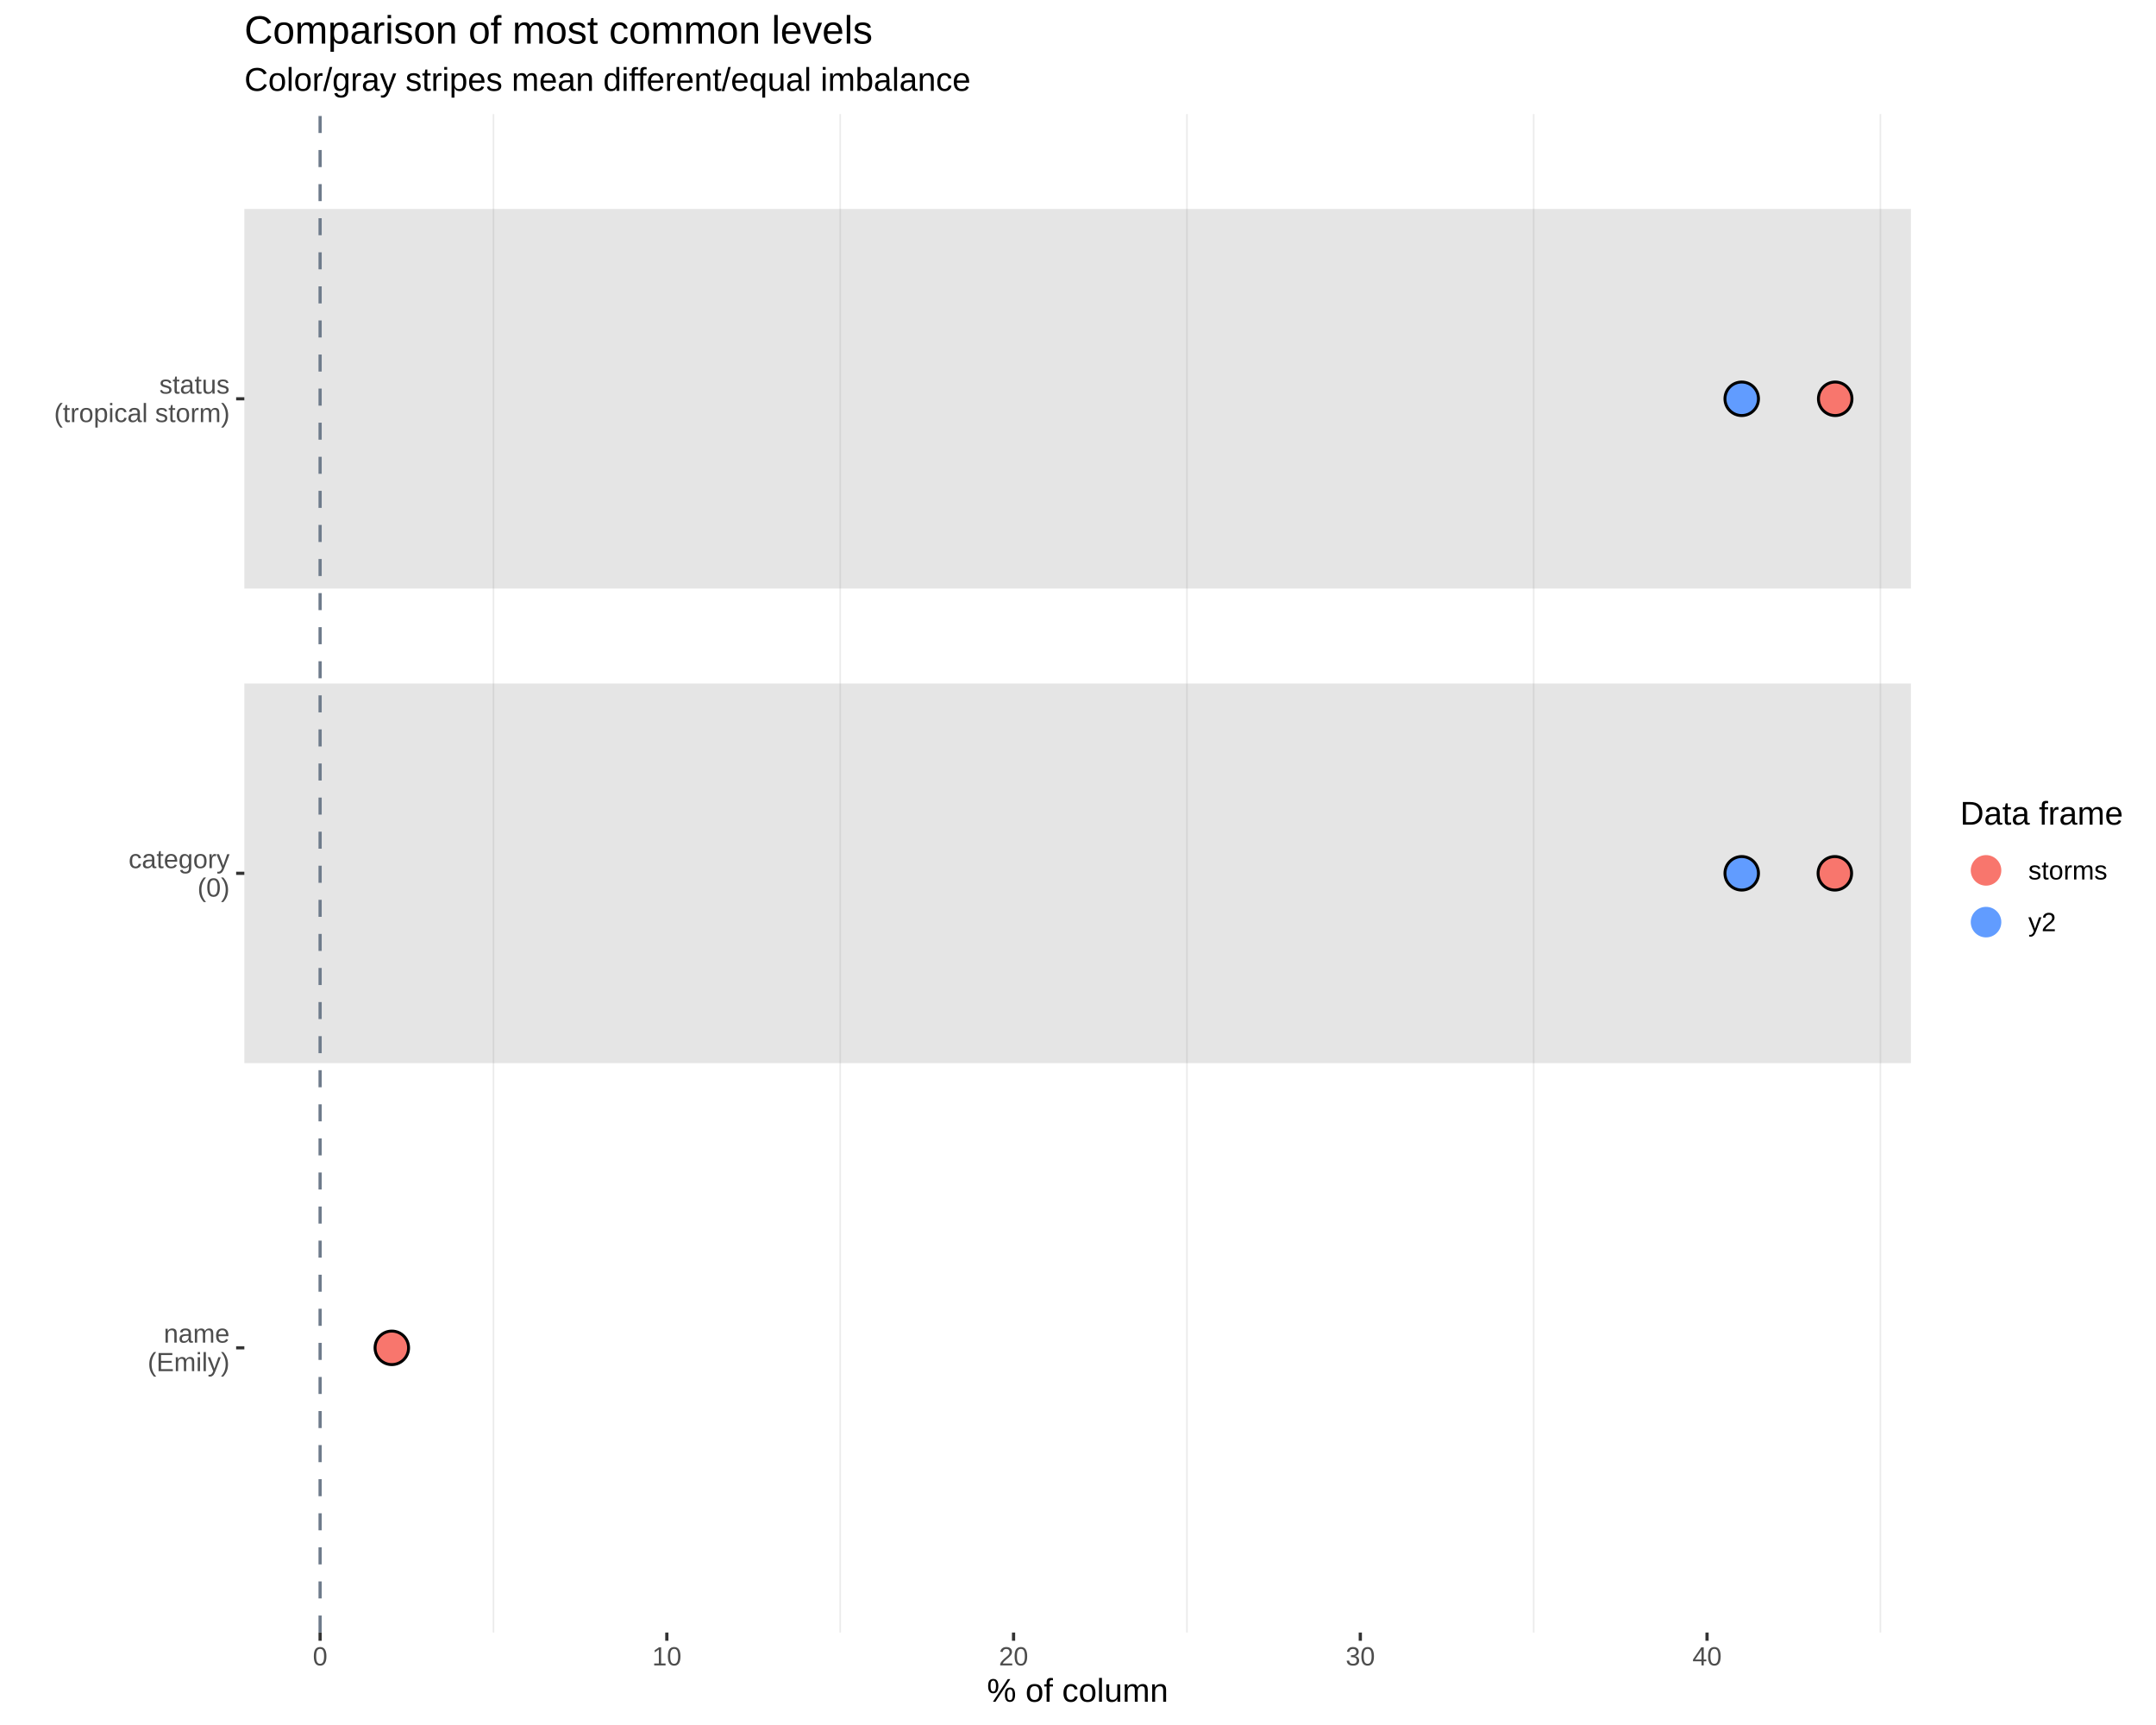
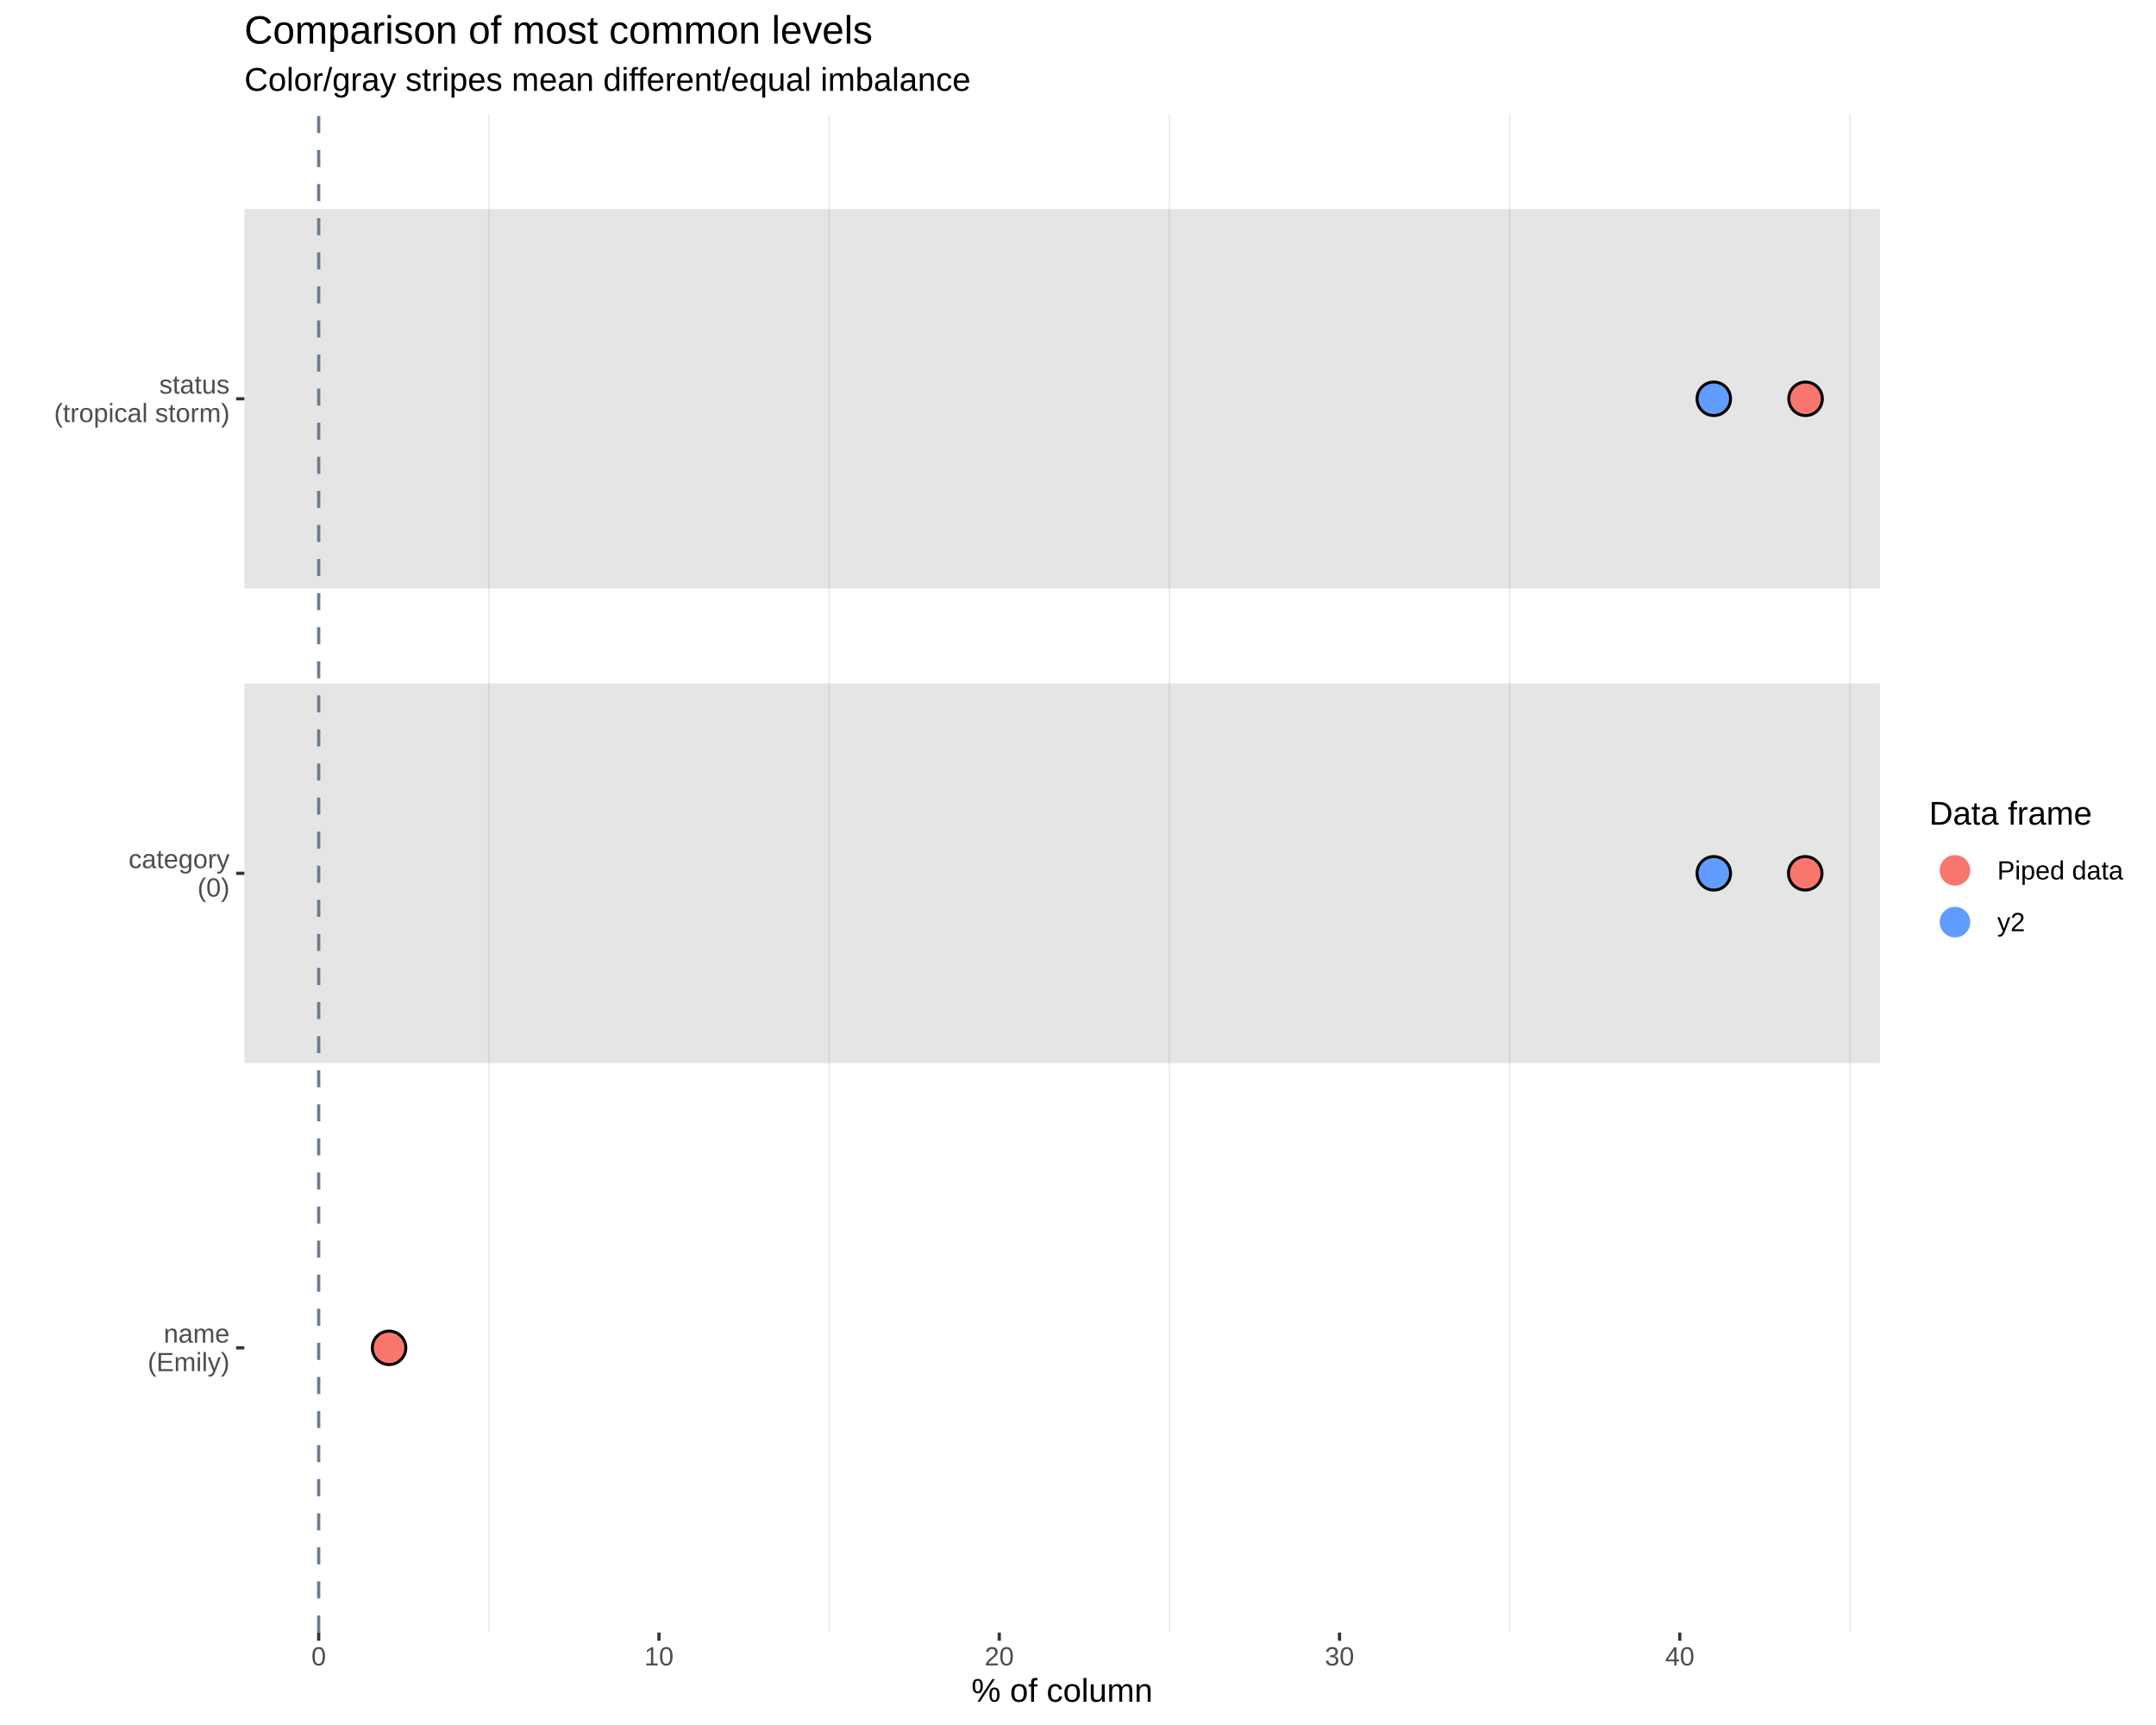
<svg xmlns="http://www.w3.org/2000/svg" viewBox="0 0 720.00 576.00">
  <defs>
    <style type="text/css">
    line, polyline, polygon, path, rect, circle {
      fill: none;
      stroke: #000000;
      stroke-linecap: round;
      stroke-linejoin: round;
      stroke-miterlimit: 10.00;
    }
  </style>
  </defs>
  <rect width="100%" height="100%" style="stroke: none; fill: #FFFFFF;" />
  <rect x="0.00" y="0.00" width="720.00" height="576.00" style="stroke-width: 1.07; stroke: #FFFFFF; fill: #FFFFFF;" />
  <defs>
-     <clipPath id="cpODEuNjB8NjM4LjE3fDU0NS4xM3wzOC4wOQ==">
-       <rect x="81.60" y="38.09" width="556.56" height="507.04" />
+     <clipPath id="cpODEuNjB8NjI3LjgwfDU0NS4xM3wzOC4wOQ==">
+       <rect x="81.60" y="38.09" width="546.19" height="507.04" />
    </clipPath>
  </defs>
-   <rect x="81.60" y="38.09" width="556.56" height="507.04" style="stroke-width: 1.07; stroke: none; fill: #FFFFFF;" clip-path="url(#cpODEuNjB8NjM4LjE3fDU0NS4xM3wzOC4wOQ==)" />
-   <polyline points="164.80,545.13 164.80,38.09 " style="stroke-width: 0.53; stroke: #EBEBEB; stroke-linecap: butt;" clip-path="url(#cpODEuNjB8NjM4LjE3fDU0NS4xM3wzOC4wOQ==)" />
-   <polyline points="280.59,545.13 280.59,38.09 " style="stroke-width: 0.53; stroke: #EBEBEB; stroke-linecap: butt;" clip-path="url(#cpODEuNjB8NjM4LjE3fDU0NS4xM3wzOC4wOQ==)" />
-   <polyline points="396.38,545.13 396.38,38.09 " style="stroke-width: 0.53; stroke: #EBEBEB; stroke-linecap: butt;" clip-path="url(#cpODEuNjB8NjM4LjE3fDU0NS4xM3wzOC4wOQ==)" />
-   <polyline points="512.17,545.13 512.17,38.09 " style="stroke-width: 0.53; stroke: #EBEBEB; stroke-linecap: butt;" clip-path="url(#cpODEuNjB8NjM4LjE3fDU0NS4xM3wzOC4wOQ==)" />
-   <polyline points="627.96,545.13 627.96,38.09 " style="stroke-width: 0.53; stroke: #EBEBEB; stroke-linecap: butt;" clip-path="url(#cpODEuNjB8NjM4LjE3fDU0NS4xM3wzOC4wOQ==)" />
-   <rect x="-1051.01" y="386.68" width="3473.74" height="126.76" style="stroke-width: 1.07; stroke: none; stroke-linecap: square; stroke-linejoin: miter;" clip-path="url(#cpODEuNjB8NjM4LjE3fDU0NS4xM3wzOC4wOQ==)" />
-   <rect x="-1051.01" y="228.23" width="3473.74" height="126.76" style="stroke-width: 1.07; stroke: none; stroke-linecap: square; stroke-linejoin: miter; fill: #7F7F7F; fill-opacity: 0.20;" clip-path="url(#cpODEuNjB8NjM4LjE3fDU0NS4xM3wzOC4wOQ==)" />
-   <rect x="-1051.01" y="69.78" width="3473.74" height="126.76" style="stroke-width: 1.07; stroke: none; stroke-linecap: square; stroke-linejoin: miter; fill: #7F7F7F; fill-opacity: 0.20;" clip-path="url(#cpODEuNjB8NjM4LjE3fDU0NS4xM3wzOC4wOQ==)" />
-   <rect x="-1051.01" y="-88.66" width="3473.74" height="126.76" style="stroke-width: 1.07; stroke: none; stroke-linecap: square; stroke-linejoin: miter;" clip-path="url(#cpODEuNjB8NjM4LjE3fDU0NS4xM3wzOC4wOQ==)" />
-   <line x1="106.90" y1="545.13" x2="106.90" y2="38.09" style="stroke-width: 1.07; stroke: #6E7B8B; stroke-dasharray: 5.69,5.69; stroke-linecap: butt;" clip-path="url(#cpODEuNjB8NjM4LjE3fDU0NS4xM3wzOC4wOQ==)" />
-   <circle cx="130.85" cy="450.06" r="4.30pt" style="stroke-width: 0.71; fill: #000000;" clip-path="url(#cpODEuNjB8NjM4LjE3fDU0NS4xM3wzOC4wOQ==)" />
-   <circle cx="612.75" cy="291.61" r="4.30pt" style="stroke-width: 0.71; fill: #000000;" clip-path="url(#cpODEuNjB8NjM4LjE3fDU0NS4xM3wzOC4wOQ==)" />
-   <circle cx="612.87" cy="133.16" r="4.30pt" style="stroke-width: 0.71; fill: #000000;" clip-path="url(#cpODEuNjB8NjM4LjE3fDU0NS4xM3wzOC4wOQ==)" />
-   <circle cx="581.65" cy="291.61" r="4.30pt" style="stroke-width: 0.71; fill: #000000;" clip-path="url(#cpODEuNjB8NjM4LjE3fDU0NS4xM3wzOC4wOQ==)" />
-   <circle cx="581.65" cy="133.16" r="4.30pt" style="stroke-width: 0.71; fill: #000000;" clip-path="url(#cpODEuNjB8NjM4LjE3fDU0NS4xM3wzOC4wOQ==)" />
-   <circle cx="130.85" cy="450.06" r="3.56pt" style="stroke-width: 0.71; stroke: #F8766D; fill: #F8766D;" clip-path="url(#cpODEuNjB8NjM4LjE3fDU0NS4xM3wzOC4wOQ==)" />
-   <circle cx="612.75" cy="291.61" r="3.56pt" style="stroke-width: 0.71; stroke: #F8766D; fill: #F8766D;" clip-path="url(#cpODEuNjB8NjM4LjE3fDU0NS4xM3wzOC4wOQ==)" />
-   <circle cx="612.87" cy="133.16" r="3.56pt" style="stroke-width: 0.71; stroke: #F8766D; fill: #F8766D;" clip-path="url(#cpODEuNjB8NjM4LjE3fDU0NS4xM3wzOC4wOQ==)" />
-   <circle cx="581.65" cy="291.61" r="3.56pt" style="stroke-width: 0.71; stroke: #619CFF; fill: #619CFF;" clip-path="url(#cpODEuNjB8NjM4LjE3fDU0NS4xM3wzOC4wOQ==)" />
-   <circle cx="581.65" cy="133.16" r="3.56pt" style="stroke-width: 0.71; stroke: #619CFF; fill: #619CFF;" clip-path="url(#cpODEuNjB8NjM4LjE3fDU0NS4xM3wzOC4wOQ==)" />
+   <rect x="81.60" y="38.09" width="546.19" height="507.04" style="stroke-width: 1.07; stroke: none; fill: #FFFFFF;" clip-path="url(#cpODEuNjB8NjI3LjgwfDU0NS4xM3wzOC4wOQ==)" />
+   <polyline points="163.25,545.13 163.25,38.09 " style="stroke-width: 0.53; stroke: #EBEBEB; stroke-linecap: butt;" clip-path="url(#cpODEuNjB8NjI3LjgwfDU0NS4xM3wzOC4wOQ==)" />
+   <polyline points="276.88,545.13 276.88,38.09 " style="stroke-width: 0.53; stroke: #EBEBEB; stroke-linecap: butt;" clip-path="url(#cpODEuNjB8NjI3LjgwfDU0NS4xM3wzOC4wOQ==)" />
+   <polyline points="390.52,545.13 390.52,38.09 " style="stroke-width: 0.53; stroke: #EBEBEB; stroke-linecap: butt;" clip-path="url(#cpODEuNjB8NjI3LjgwfDU0NS4xM3wzOC4wOQ==)" />
+   <polyline points="504.15,545.13 504.15,38.09 " style="stroke-width: 0.53; stroke: #EBEBEB; stroke-linecap: butt;" clip-path="url(#cpODEuNjB8NjI3LjgwfDU0NS4xM3wzOC4wOQ==)" />
+   <polyline points="617.78,545.13 617.78,38.09 " style="stroke-width: 0.53; stroke: #EBEBEB; stroke-linecap: butt;" clip-path="url(#cpODEuNjB8NjI3LjgwfDU0NS4xM3wzOC4wOQ==)" />
+   <rect x="-1029.91" y="386.68" width="3409.02" height="126.76" style="stroke-width: 1.07; stroke: none; stroke-linecap: square; stroke-linejoin: miter;" clip-path="url(#cpODEuNjB8NjI3LjgwfDU0NS4xM3wzOC4wOQ==)" />
+   <rect x="-1029.91" y="228.23" width="3409.02" height="126.76" style="stroke-width: 1.07; stroke: none; stroke-linecap: square; stroke-linejoin: miter; fill: #7F7F7F; fill-opacity: 0.20;" clip-path="url(#cpODEuNjB8NjI3LjgwfDU0NS4xM3wzOC4wOQ==)" />
+   <rect x="-1029.91" y="69.78" width="3409.02" height="126.76" style="stroke-width: 1.07; stroke: none; stroke-linecap: square; stroke-linejoin: miter; fill: #7F7F7F; fill-opacity: 0.20;" clip-path="url(#cpODEuNjB8NjI3LjgwfDU0NS4xM3wzOC4wOQ==)" />
+   <rect x="-1029.91" y="-88.66" width="3409.02" height="126.76" style="stroke-width: 1.07; stroke: none; stroke-linecap: square; stroke-linejoin: miter;" clip-path="url(#cpODEuNjB8NjI3LjgwfDU0NS4xM3wzOC4wOQ==)" />
+   <line x1="106.43" y1="545.13" x2="106.43" y2="38.09" style="stroke-width: 1.07; stroke: #6E7B8B; stroke-dasharray: 5.69,5.69; stroke-linecap: butt;" clip-path="url(#cpODEuNjB8NjI3LjgwfDU0NS4xM3wzOC4wOQ==)" />
+   <circle cx="129.93" cy="450.06" r="4.30pt" style="stroke-width: 0.71; fill: #000000;" clip-path="url(#cpODEuNjB8NjI3LjgwfDU0NS4xM3wzOC4wOQ==)" />
+   <circle cx="602.86" cy="291.61" r="4.30pt" style="stroke-width: 0.71; fill: #000000;" clip-path="url(#cpODEuNjB8NjI3LjgwfDU0NS4xM3wzOC4wOQ==)" />
+   <circle cx="602.97" cy="133.16" r="4.30pt" style="stroke-width: 0.71; fill: #000000;" clip-path="url(#cpODEuNjB8NjI3LjgwfDU0NS4xM3wzOC4wOQ==)" />
+   <circle cx="572.33" cy="291.61" r="4.30pt" style="stroke-width: 0.71; fill: #000000;" clip-path="url(#cpODEuNjB8NjI3LjgwfDU0NS4xM3wzOC4wOQ==)" />
+   <circle cx="572.33" cy="133.16" r="4.30pt" style="stroke-width: 0.71; fill: #000000;" clip-path="url(#cpODEuNjB8NjI3LjgwfDU0NS4xM3wzOC4wOQ==)" />
+   <circle cx="129.93" cy="450.06" r="3.56pt" style="stroke-width: 0.71; stroke: #F8766D; fill: #F8766D;" clip-path="url(#cpODEuNjB8NjI3LjgwfDU0NS4xM3wzOC4wOQ==)" />
+   <circle cx="602.86" cy="291.61" r="3.56pt" style="stroke-width: 0.71; stroke: #F8766D; fill: #F8766D;" clip-path="url(#cpODEuNjB8NjI3LjgwfDU0NS4xM3wzOC4wOQ==)" />
+   <circle cx="602.97" cy="133.16" r="3.56pt" style="stroke-width: 0.71; stroke: #F8766D; fill: #F8766D;" clip-path="url(#cpODEuNjB8NjI3LjgwfDU0NS4xM3wzOC4wOQ==)" />
+   <circle cx="572.33" cy="291.61" r="3.56pt" style="stroke-width: 0.71; stroke: #619CFF; fill: #619CFF;" clip-path="url(#cpODEuNjB8NjI3LjgwfDU0NS4xM3wzOC4wOQ==)" />
+   <circle cx="572.33" cy="133.16" r="3.56pt" style="stroke-width: 0.71; stroke: #619CFF; fill: #619CFF;" clip-path="url(#cpODEuNjB8NjI3LjgwfDU0NS4xM3wzOC4wOQ==)" />
  <defs>
    <clipPath id="cpMC4wMHw3MjAuMDB8NTc2LjAwfDAuMDA=">
      <rect x="0.00" y="0.00" width="720.00" height="576.00" />
    </clipPath>
  </defs>
  <g clip-path="url(#cpMC4wMHw3MjAuMDB8NTc2LjAwfDAuMDA=)">
    <text x="54.67" y="448.33" style="font-size: 8.80px; fill: #4D4D4D; font-family: Liberation Sans;" textLength="22.00px" lengthAdjust="spacingAndGlyphs">name</text>
  </g>
  <g clip-path="url(#cpMC4wMHw3MjAuMDB8NTc2LjAwfDAuMDA=)">
    <text x="49.31" y="457.84" style="font-size: 8.80px; fill: #4D4D4D; font-family: Liberation Sans;" textLength="27.36px" lengthAdjust="spacingAndGlyphs">(Emily)</text>
  </g>
  <g clip-path="url(#cpMC4wMHw3MjAuMDB8NTc2LjAwfDAuMDA=)">
    <text x="42.94" y="289.88" style="font-size: 8.80px; fill: #4D4D4D; font-family: Liberation Sans;" textLength="33.73px" lengthAdjust="spacingAndGlyphs">category</text>
  </g>
  <g clip-path="url(#cpMC4wMHw3MjAuMDB8NTc2LjAwfDAuMDA=)">
    <text x="65.94" y="299.39" style="font-size: 8.80px; fill: #4D4D4D; font-family: Liberation Sans;" textLength="10.73px" lengthAdjust="spacingAndGlyphs">(0)</text>
  </g>
  <g clip-path="url(#cpMC4wMHw3MjAuMDB8NTc2LjAwfDAuMDA=)">
    <text x="53.20" y="131.44" style="font-size: 8.80px; fill: #4D4D4D; font-family: Liberation Sans;" textLength="23.47px" lengthAdjust="spacingAndGlyphs">status</text>
  </g>
  <g clip-path="url(#cpMC4wMHw3MjAuMDB8NTc2LjAwfDAuMDA=)">
    <text x="18.06" y="140.94" style="font-size: 8.80px; fill: #4D4D4D; font-family: Liberation Sans;" textLength="58.61px" lengthAdjust="spacingAndGlyphs">(tropical storm)</text>
  </g>
  <polyline points="78.86,450.06 81.60,450.06 " style="stroke-width: 1.07; stroke: #333333; stroke-linecap: butt;" clip-path="url(#cpMC4wMHw3MjAuMDB8NTc2LjAwfDAuMDA=)" />
  <polyline points="78.86,291.61 81.60,291.61 " style="stroke-width: 1.07; stroke: #333333; stroke-linecap: butt;" clip-path="url(#cpMC4wMHw3MjAuMDB8NTc2LjAwfDAuMDA=)" />
  <polyline points="78.86,133.16 81.60,133.16 " style="stroke-width: 1.07; stroke: #333333; stroke-linecap: butt;" clip-path="url(#cpMC4wMHw3MjAuMDB8NTc2LjAwfDAuMDA=)" />
-   <polyline points="106.90,547.87 106.90,545.13 " style="stroke-width: 1.07; stroke: #333333; stroke-linecap: butt;" clip-path="url(#cpMC4wMHw3MjAuMDB8NTc2LjAwfDAuMDA=)" />
-   <polyline points="222.69,547.87 222.69,545.13 " style="stroke-width: 1.07; stroke: #333333; stroke-linecap: butt;" clip-path="url(#cpMC4wMHw3MjAuMDB8NTc2LjAwfDAuMDA=)" />
-   <polyline points="338.48,547.87 338.48,545.13 " style="stroke-width: 1.07; stroke: #333333; stroke-linecap: butt;" clip-path="url(#cpMC4wMHw3MjAuMDB8NTc2LjAwfDAuMDA=)" />
-   <polyline points="454.28,547.87 454.28,545.13 " style="stroke-width: 1.07; stroke: #333333; stroke-linecap: butt;" clip-path="url(#cpMC4wMHw3MjAuMDB8NTc2LjAwfDAuMDA=)" />
-   <polyline points="570.07,547.87 570.07,545.13 " style="stroke-width: 1.07; stroke: #333333; stroke-linecap: butt;" clip-path="url(#cpMC4wMHw3MjAuMDB8NTc2LjAwfDAuMDA=)" />
+   <polyline points="106.43,547.87 106.43,545.13 " style="stroke-width: 1.07; stroke: #333333; stroke-linecap: butt;" clip-path="url(#cpMC4wMHw3MjAuMDB8NTc2LjAwfDAuMDA=)" />
+   <polyline points="220.06,547.87 220.06,545.13 " style="stroke-width: 1.07; stroke: #333333; stroke-linecap: butt;" clip-path="url(#cpMC4wMHw3MjAuMDB8NTc2LjAwfDAuMDA=)" />
+   <polyline points="333.70,547.87 333.70,545.13 " style="stroke-width: 1.07; stroke: #333333; stroke-linecap: butt;" clip-path="url(#cpMC4wMHw3MjAuMDB8NTc2LjAwfDAuMDA=)" />
+   <polyline points="447.33,547.87 447.33,545.13 " style="stroke-width: 1.07; stroke: #333333; stroke-linecap: butt;" clip-path="url(#cpMC4wMHw3MjAuMDB8NTc2LjAwfDAuMDA=)" />
+   <polyline points="560.97,547.87 560.97,545.13 " style="stroke-width: 1.07; stroke: #333333; stroke-linecap: butt;" clip-path="url(#cpMC4wMHw3MjAuMDB8NTc2LjAwfDAuMDA=)" />
  <g clip-path="url(#cpMC4wMHw3MjAuMDB8NTc2LjAwfDAuMDA=)">
-     <text x="104.46" y="556.11" style="font-size: 8.80px; fill: #4D4D4D; font-family: Liberation Sans;" textLength="4.89px" lengthAdjust="spacingAndGlyphs">0</text>
+     <text x="103.99" y="556.11" style="font-size: 8.80px; fill: #4D4D4D; font-family: Liberation Sans;" textLength="4.89px" lengthAdjust="spacingAndGlyphs">0</text>
  </g>
  <g clip-path="url(#cpMC4wMHw3MjAuMDB8NTc2LjAwfDAuMDA=)">
-     <text x="217.80" y="556.11" style="font-size: 8.80px; fill: #4D4D4D; font-family: Liberation Sans;" textLength="9.78px" lengthAdjust="spacingAndGlyphs">10</text>
+     <text x="215.17" y="556.11" style="font-size: 8.80px; fill: #4D4D4D; font-family: Liberation Sans;" textLength="9.78px" lengthAdjust="spacingAndGlyphs">10</text>
  </g>
  <g clip-path="url(#cpMC4wMHw3MjAuMDB8NTc2LjAwfDAuMDA=)">
-     <text x="333.59" y="556.11" style="font-size: 8.80px; fill: #4D4D4D; font-family: Liberation Sans;" textLength="9.78px" lengthAdjust="spacingAndGlyphs">20</text>
+     <text x="328.81" y="556.11" style="font-size: 8.80px; fill: #4D4D4D; font-family: Liberation Sans;" textLength="9.78px" lengthAdjust="spacingAndGlyphs">20</text>
  </g>
  <g clip-path="url(#cpMC4wMHw3MjAuMDB8NTc2LjAwfDAuMDA=)">
-     <text x="449.39" y="556.11" style="font-size: 8.80px; fill: #4D4D4D; font-family: Liberation Sans;" textLength="9.78px" lengthAdjust="spacingAndGlyphs">30</text>
+     <text x="442.44" y="556.11" style="font-size: 8.80px; fill: #4D4D4D; font-family: Liberation Sans;" textLength="9.78px" lengthAdjust="spacingAndGlyphs">30</text>
  </g>
  <g clip-path="url(#cpMC4wMHw3MjAuMDB8NTc2LjAwfDAuMDA=)">
-     <text x="565.18" y="556.11" style="font-size: 8.80px; fill: #4D4D4D; font-family: Liberation Sans;" textLength="9.78px" lengthAdjust="spacingAndGlyphs">40</text>
+     <text x="556.08" y="556.11" style="font-size: 8.80px; fill: #4D4D4D; font-family: Liberation Sans;" textLength="9.78px" lengthAdjust="spacingAndGlyphs">40</text>
  </g>
  <g clip-path="url(#cpMC4wMHw3MjAuMDB8NTc2LjAwfDAuMDA=)">
-     <text x="329.60" y="568.24" style="font-size: 11.00px; font-family: Liberation Sans;" textLength="60.56px" lengthAdjust="spacingAndGlyphs">% of column</text>
+     <text x="324.42" y="568.24" style="font-size: 11.00px; font-family: Liberation Sans;" textLength="60.56px" lengthAdjust="spacingAndGlyphs">% of column</text>
  </g>
-   <rect x="649.12" y="261.19" width="65.40" height="60.84" style="stroke-width: 1.07; stroke: none; fill: #FFFFFF;" clip-path="url(#cpMC4wMHw3MjAuMDB8NTc2LjAwfDAuMDA=)" />
+   <rect x="638.76" y="261.19" width="75.77" height="60.84" style="stroke-width: 1.07; stroke: none; fill: #FFFFFF;" clip-path="url(#cpMC4wMHw3MjAuMDB8NTc2LjAwfDAuMDA=)" />
  <g clip-path="url(#cpMC4wMHw3MjAuMDB8NTc2LjAwfDAuMDA=)">
-     <text x="654.60" y="275.37" style="font-size: 11.00px; font-family: Liberation Sans;" textLength="54.44px" lengthAdjust="spacingAndGlyphs">Data frame</text>
+     <text x="644.23" y="275.37" style="font-size: 11.00px; font-family: Liberation Sans;" textLength="54.44px" lengthAdjust="spacingAndGlyphs">Data frame</text>
  </g>
-   <rect x="654.60" y="281.99" width="17.28" height="17.28" style="stroke-width: 1.07; stroke: none; fill: #FFFFFF;" clip-path="url(#cpMC4wMHw3MjAuMDB8NTc2LjAwfDAuMDA=)" />
-   <rect x="655.31" y="282.70" width="15.86" height="15.86" style="stroke-width: 1.07; stroke: none; stroke-linecap: square; stroke-linejoin: miter;" clip-path="url(#cpMC4wMHw3MjAuMDB8NTc2LjAwfDAuMDA=)" />
-   <circle cx="663.24" cy="290.63" r="3.56pt" style="stroke-width: 0.71; stroke: #F8766D; fill: #F8766D;" clip-path="url(#cpMC4wMHw3MjAuMDB8NTc2LjAwfDAuMDA=)" />
-   <rect x="654.60" y="299.27" width="17.28" height="17.28" style="stroke-width: 1.07; stroke: none; fill: #FFFFFF;" clip-path="url(#cpMC4wMHw3MjAuMDB8NTc2LjAwfDAuMDA=)" />
-   <rect x="655.31" y="299.98" width="15.86" height="15.86" style="stroke-width: 1.07; stroke: none; stroke-linecap: square; stroke-linejoin: miter;" clip-path="url(#cpMC4wMHw3MjAuMDB8NTc2LjAwfDAuMDA=)" />
-   <circle cx="663.24" cy="307.91" r="3.56pt" style="stroke-width: 0.71; stroke: #619CFF; fill: #619CFF;" clip-path="url(#cpMC4wMHw3MjAuMDB8NTc2LjAwfDAuMDA=)" />
+   <rect x="644.23" y="281.99" width="17.28" height="17.28" style="stroke-width: 1.07; stroke: none; fill: #FFFFFF;" clip-path="url(#cpMC4wMHw3MjAuMDB8NTc2LjAwfDAuMDA=)" />
+   <rect x="644.94" y="282.70" width="15.86" height="15.86" style="stroke-width: 1.07; stroke: none; stroke-linecap: square; stroke-linejoin: miter;" clip-path="url(#cpMC4wMHw3MjAuMDB8NTc2LjAwfDAuMDA=)" />
+   <circle cx="652.87" cy="290.63" r="3.56pt" style="stroke-width: 0.71; stroke: #F8766D; fill: #F8766D;" clip-path="url(#cpMC4wMHw3MjAuMDB8NTc2LjAwfDAuMDA=)" />
+   <rect x="644.23" y="299.27" width="17.28" height="17.28" style="stroke-width: 1.07; stroke: none; fill: #FFFFFF;" clip-path="url(#cpMC4wMHw3MjAuMDB8NTc2LjAwfDAuMDA=)" />
+   <rect x="644.94" y="299.98" width="15.86" height="15.86" style="stroke-width: 1.07; stroke: none; stroke-linecap: square; stroke-linejoin: miter;" clip-path="url(#cpMC4wMHw3MjAuMDB8NTc2LjAwfDAuMDA=)" />
+   <circle cx="652.87" cy="307.91" r="3.56pt" style="stroke-width: 0.71; stroke: #619CFF; fill: #619CFF;" clip-path="url(#cpMC4wMHw3MjAuMDB8NTc2LjAwfDAuMDA=)" />
  <g clip-path="url(#cpMC4wMHw3MjAuMDB8NTc2LjAwfDAuMDA=)">
-     <text x="677.36" y="293.66" style="font-size: 8.80px; font-family: Liberation Sans;" textLength="26.39px" lengthAdjust="spacingAndGlyphs">storms</text>
+     <text x="666.99" y="293.66" style="font-size: 8.80px; font-family: Liberation Sans;" textLength="42.05px" lengthAdjust="spacingAndGlyphs">Piped data</text>
  </g>
  <g clip-path="url(#cpMC4wMHw3MjAuMDB8NTc2LjAwfDAuMDA=)">
-     <text x="677.36" y="310.94" style="font-size: 8.80px; font-family: Liberation Sans;" textLength="9.30px" lengthAdjust="spacingAndGlyphs">y2</text>
+     <text x="666.99" y="310.94" style="font-size: 8.80px; font-family: Liberation Sans;" textLength="9.30px" lengthAdjust="spacingAndGlyphs">y2</text>
  </g>
  <g clip-path="url(#cpMC4wMHw3MjAuMDB8NTc2LjAwfDAuMDA=)">
    <text x="81.60" y="30.33" style="font-size: 11.00px; font-family: Liberation Sans;" textLength="242.67px" lengthAdjust="spacingAndGlyphs">Color/gray stripes mean different/equal imbalance</text>
  </g>
  <g clip-path="url(#cpMC4wMHw3MjAuMDB8NTc2LjAwfDAuMDA=)">
    <text x="81.60" y="14.56" style="font-size: 13.20px; font-family: Liberation Sans;" textLength="209.52px" lengthAdjust="spacingAndGlyphs">Comparison of most common levels</text>
  </g>
</svg>
